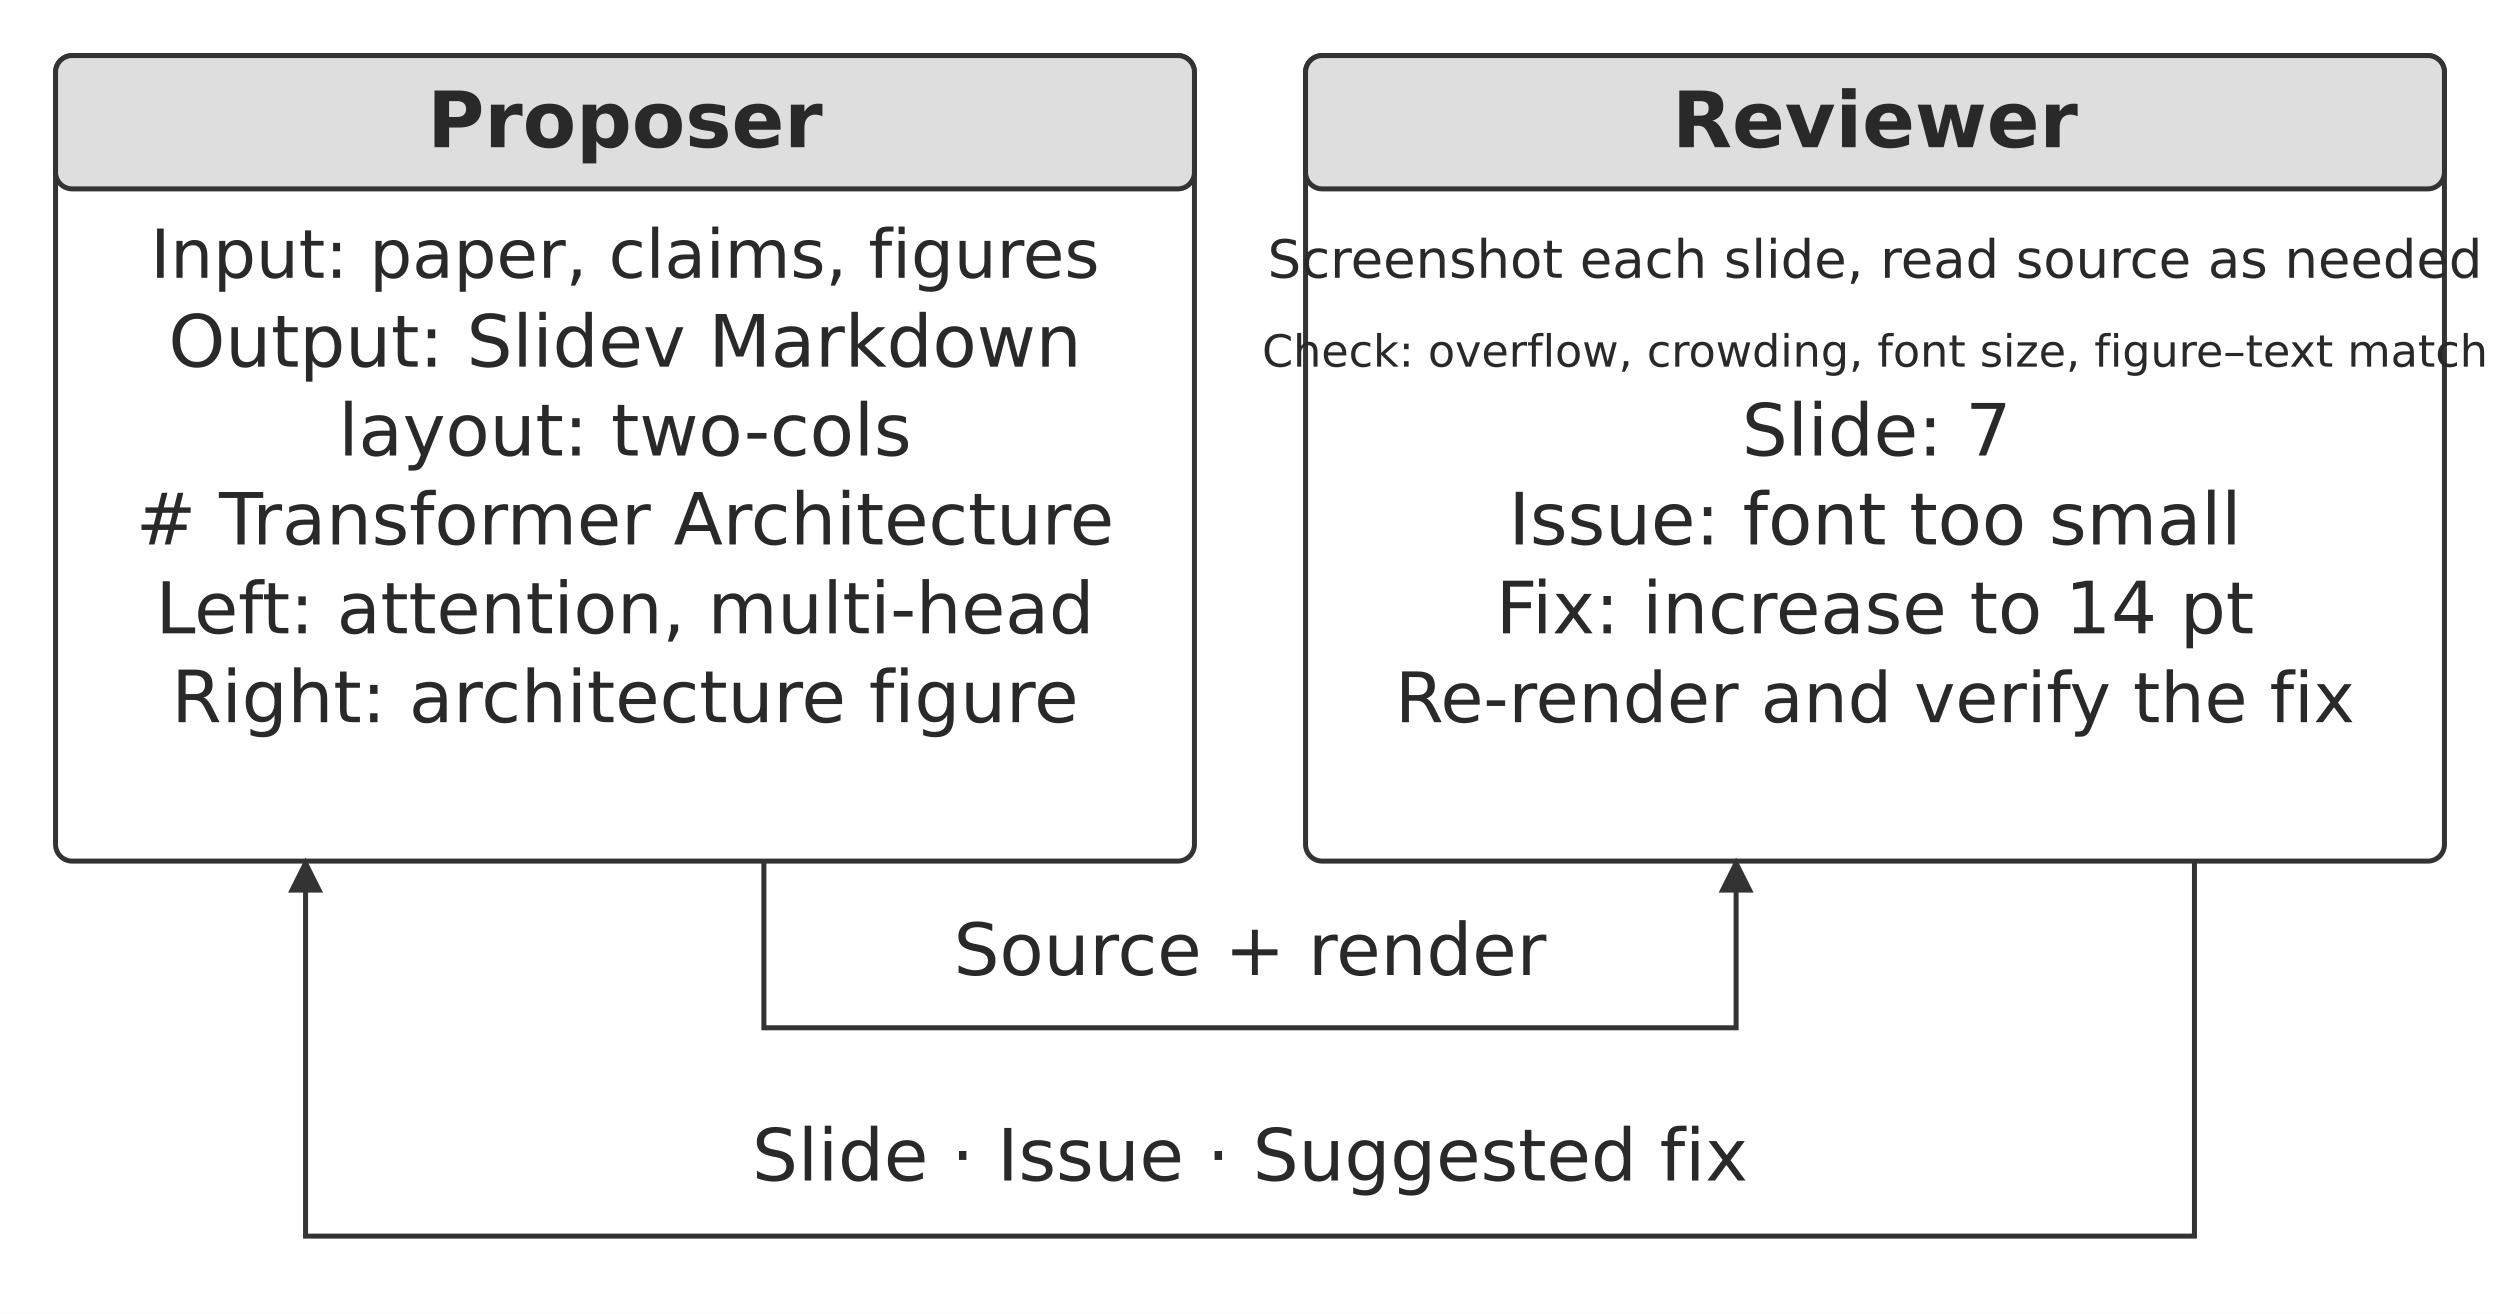
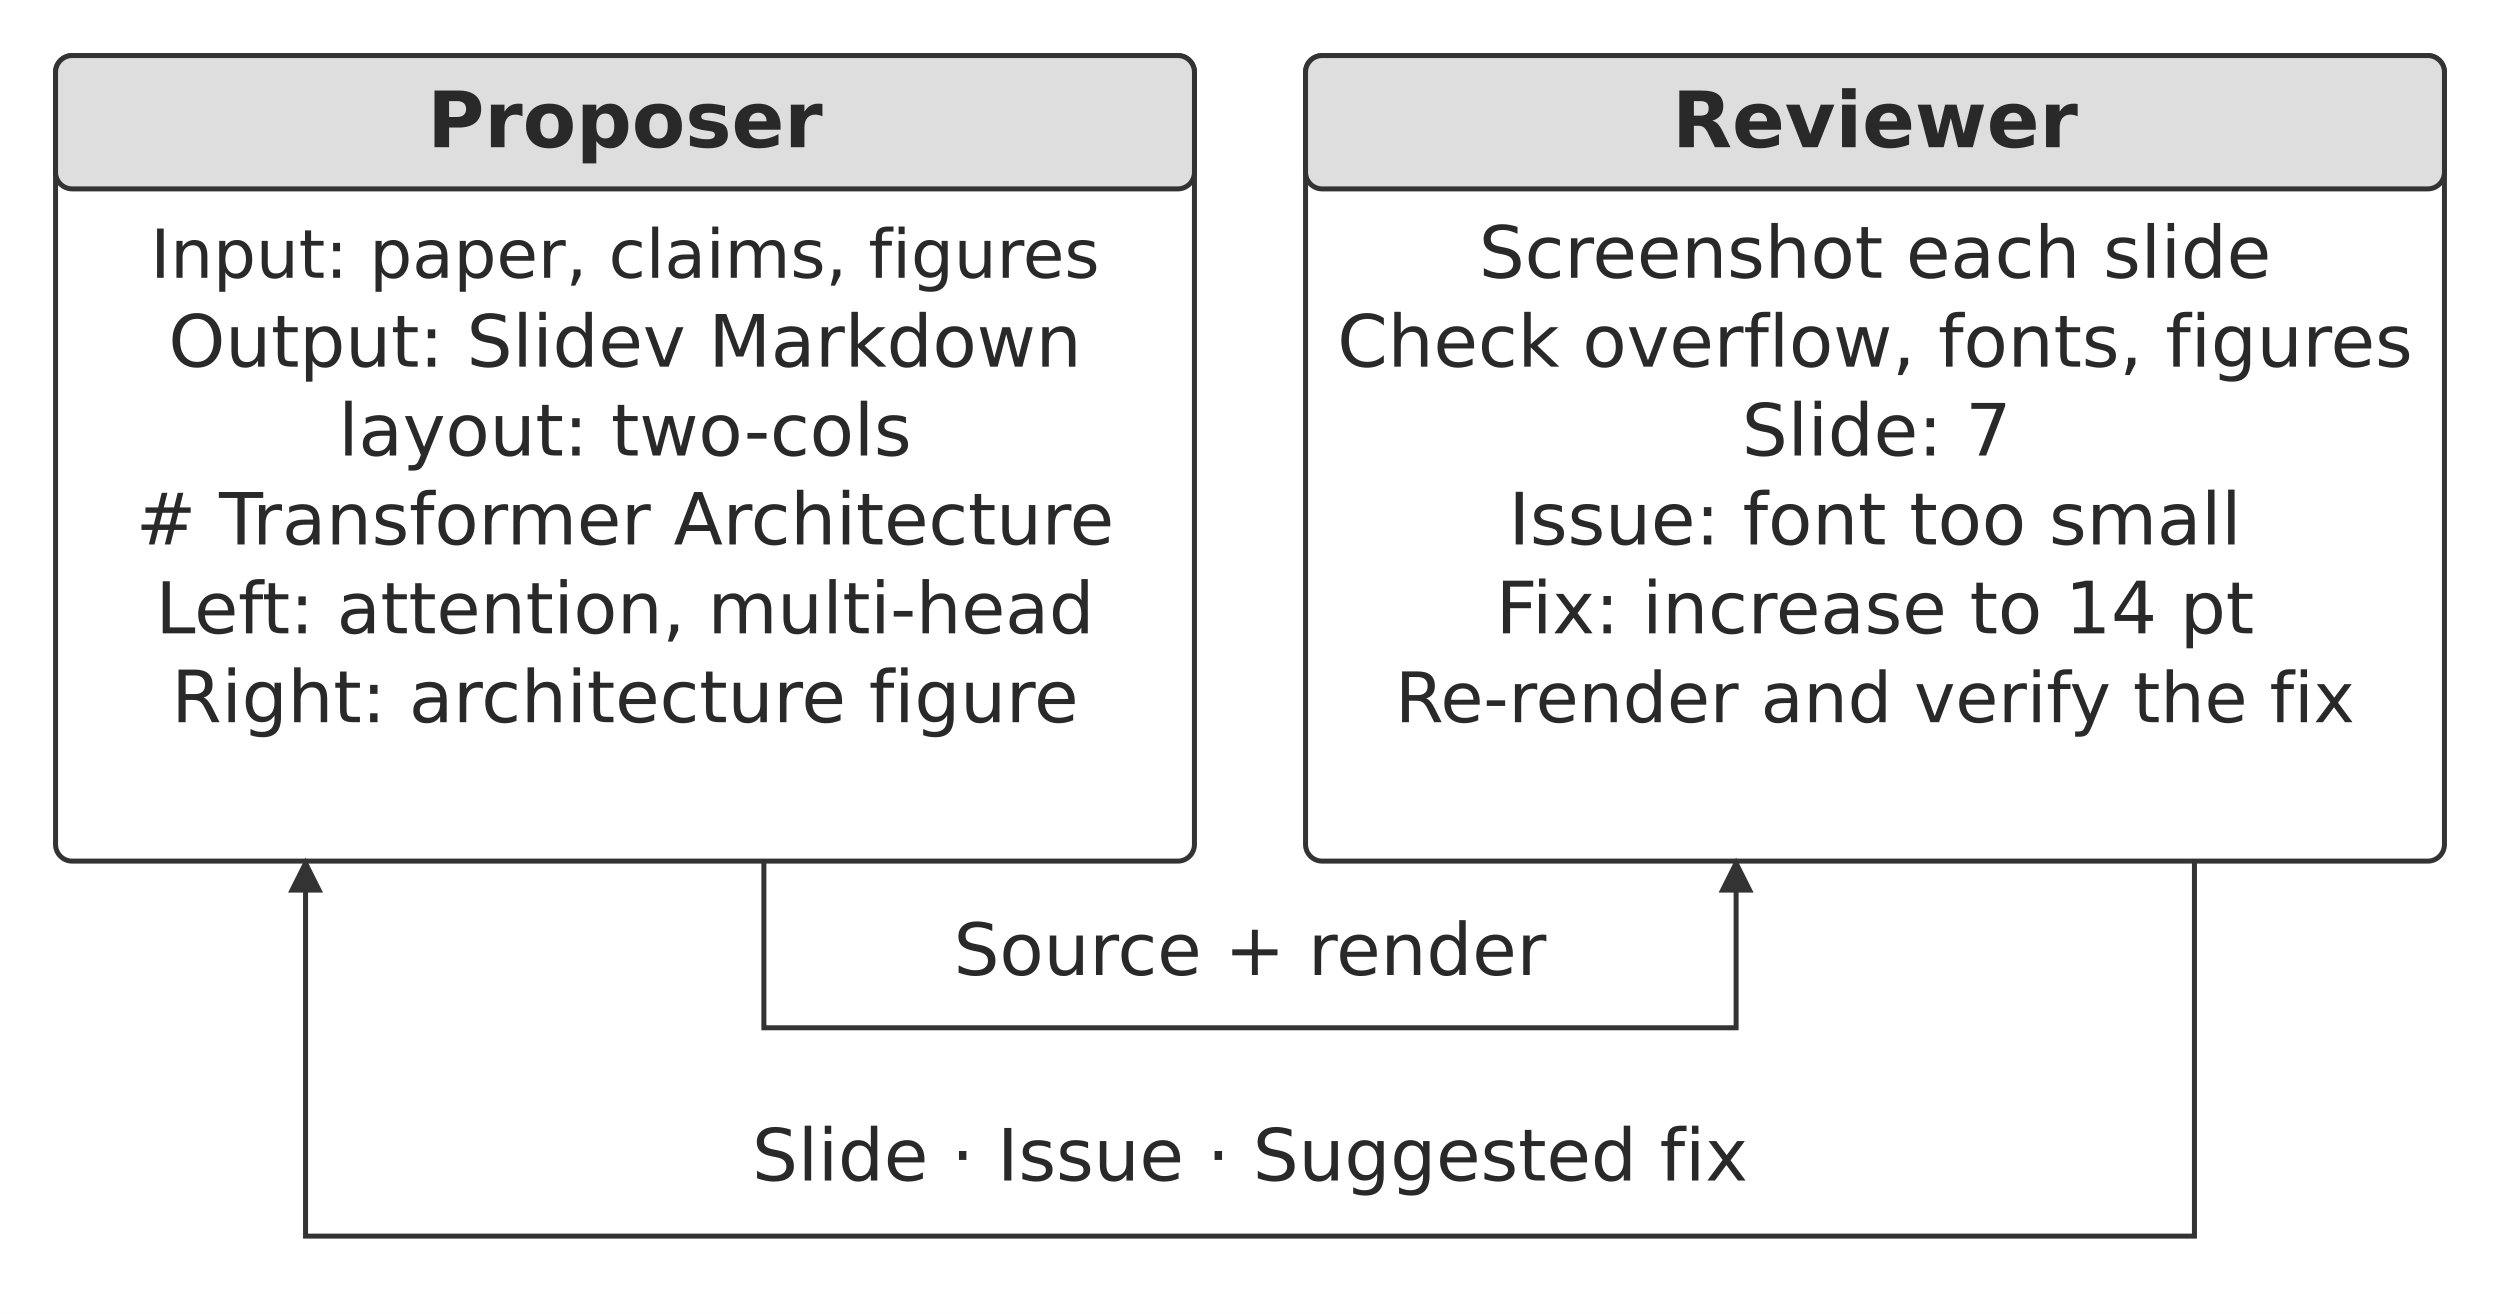
<svg xmlns="http://www.w3.org/2000/svg" width="106.000mm" height="55.709mm" viewBox="0 0 900 473" role="img" aria-labelledby="title desc">
  <defs>
    <marker id="arrow" viewBox="0 0 10 10" refX="9" refY="5" markerWidth="7" markerHeight="7" orient="auto-start-reverse">
      <path d="M0 0 L10 5 L0 10 Z" fill="#333333" />
    </marker>
  </defs>
  <rect width="900" height="473" fill="#ffffff" y="0" />
  <rect x="20" y="20" width="410" height="290" rx="6" fill="#ffffff" stroke="#333333" stroke-width="1.8" />
  <rect x="20" y="20" width="410" height="48" rx="6" fill="#dedede" stroke="#333333" stroke-width="1.8" />
  <text x="225" y="53" text-anchor="middle" font-family="&quot;DejaVu Sans&quot;, Arial, &quot;Helvetica Neue&quot;, sans-serif" font-size="28.0" font-weight="700" fill="#292929">Proposer</text>
  <text x="225" y="100" text-anchor="middle" font-family="&quot;DejaVu Sans&quot;, Arial, &quot;Helvetica Neue&quot;, sans-serif" font-size="24.3" font-weight="400" fill="#292929">Input: paper, claims, figures</text>
  <text x="225" y="132" text-anchor="middle" font-family="&quot;DejaVu Sans&quot;, Arial, &quot;Helvetica Neue&quot;, sans-serif" font-size="26.0" font-weight="400" fill="#292929">Output: Slidev Markdown</text>
  <text x="225.004" y="164" text-anchor="middle" font-family="&quot;DejaVu Sans&quot;, Arial, &quot;Helvetica Neue&quot;, sans-serif" font-size="26.0" font-weight="400" fill="#292929">layout: two-cols</text>
  <text x="225" y="196" text-anchor="middle" font-family="&quot;DejaVu Sans&quot;, Arial, &quot;Helvetica Neue&quot;, sans-serif" font-size="25.9" font-weight="400" fill="#292929"># Transformer Architecture</text>
  <text x="225" y="228" text-anchor="middle" font-family="&quot;DejaVu Sans&quot;, Arial, &quot;Helvetica Neue&quot;, sans-serif" font-size="25.7" font-weight="400" fill="#292929">Left: attention, multi-head</text>
  <text x="225" y="260" text-anchor="middle" font-family="&quot;DejaVu Sans&quot;, Arial, &quot;Helvetica Neue&quot;, sans-serif" font-size="26.0" font-weight="400" fill="#292929">Right: architecture figure</text>
  <rect x="470" y="20" width="410" height="290" rx="6" fill="#ffffff" stroke="#333333" stroke-width="1.8" />
  <rect x="470" y="20" width="410" height="48" rx="6" fill="#dedede" stroke="#333333" stroke-width="1.8" />
  <text x="675" y="53" text-anchor="middle" font-family="&quot;DejaVu Sans&quot;, Arial, &quot;Helvetica Neue&quot;, sans-serif" font-size="28.0" font-weight="700" fill="#292929">Reviewer</text>
-   <text x="675" y="100" text-anchor="middle" font-family="&quot;DejaVu Sans&quot;, Arial, &quot;Helvetica Neue&quot;, sans-serif" font-size="19" font-weight="400" fill="#292929">Screenshot each slide, read source as needed</text>
-   <text x="675" y="132" text-anchor="middle" font-family="&quot;DejaVu Sans&quot;, Arial, &quot;Helvetica Neue&quot;, sans-serif" font-size="16" font-weight="400" fill="#292929">Check: overflow, crowding, font size, figure–text match</text>
+   <text x="675" y="100" text-anchor="middle" font-family="&quot;DejaVu Sans&quot;, Arial, &quot;Helvetica Neue&quot;, sans-serif" font-size="26.0" font-weight="400" fill="#292929">Screenshot each slide</text>
+   <text x="675" y="132" text-anchor="middle" font-family="&quot;DejaVu Sans&quot;, Arial, &quot;Helvetica Neue&quot;, sans-serif" font-size="26.0" font-weight="400" fill="#292929">Check overflow, fonts, figures</text>
  <text x="675.58" y="164" text-anchor="middle" font-family="&quot;DejaVu Sans&quot;, Arial, &quot;Helvetica Neue&quot;, sans-serif" font-size="26.0" font-weight="400" fill="#292929">Slide: 7</text>
  <text x="675" y="196" text-anchor="middle" font-family="&quot;DejaVu Sans&quot;, Arial, &quot;Helvetica Neue&quot;, sans-serif" font-size="26.0" font-weight="400" fill="#292929">Issue: font too small</text>
  <text x="675.001" y="228" text-anchor="middle" font-family="&quot;DejaVu Sans&quot;, Arial, &quot;Helvetica Neue&quot;, sans-serif" font-size="26.0" font-weight="400" fill="#292929">Fix: increase to 14 pt</text>
  <text x="675" y="260" text-anchor="middle" font-family="&quot;DejaVu Sans&quot;, Arial, &quot;Helvetica Neue&quot;, sans-serif" font-size="25.1" font-weight="400" fill="#292929">Re-render and verify the fix</text>
  <path d="M275 310 L275 370 L625 370 L625 310" fill="none" stroke="#333333" stroke-width="1.8" marker-end="url(#arrow)" />
  <text x="450" y="351" text-anchor="middle" font-family="&quot;DejaVu Sans&quot;, Arial, &quot;Helvetica Neue&quot;, sans-serif" font-size="26.0" font-weight="400" fill="#292929">Source + render</text>
  <path d="M790 310 L790 445 L110 445 L110 310" fill="none" stroke="#333333" stroke-width="1.8" marker-end="url(#arrow)" />
  <text x="450" y="425" text-anchor="middle" font-family="&quot;DejaVu Sans&quot;, Arial, &quot;Helvetica Neue&quot;, sans-serif" font-size="26.0" font-weight="400" fill="#292929">Slide · Issue · Suggested fix</text>
  <defs />
</svg>
